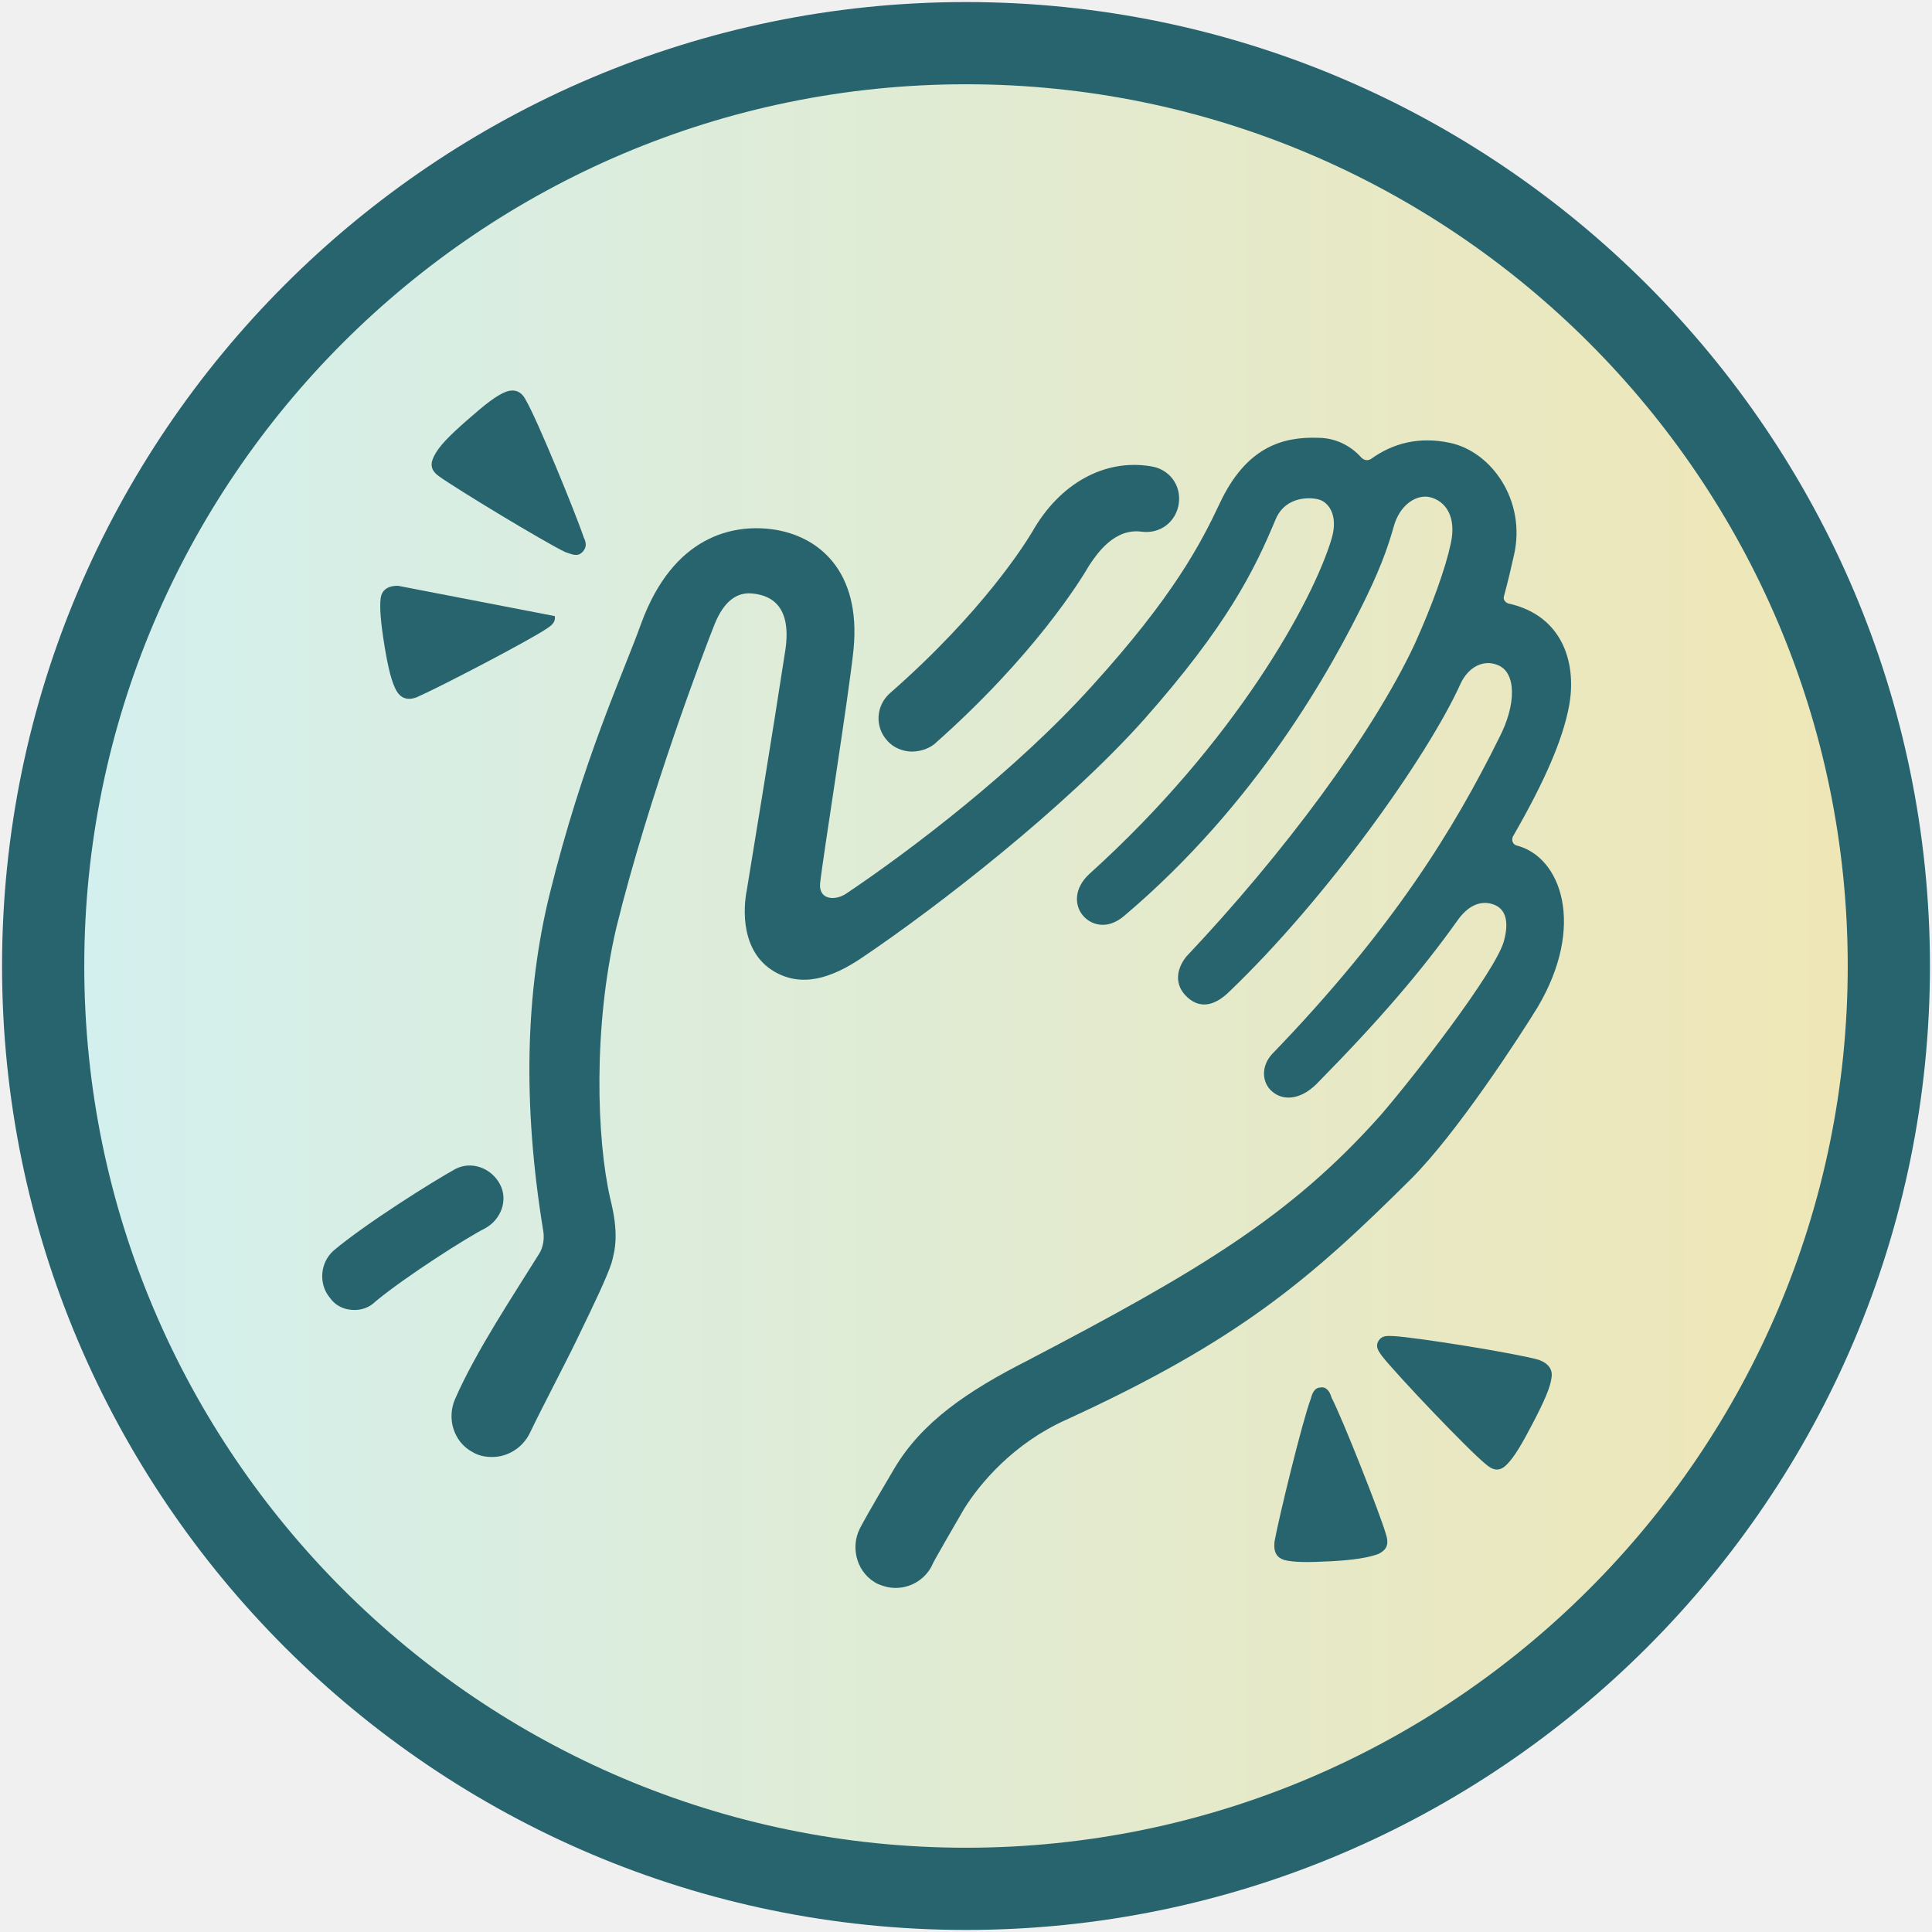
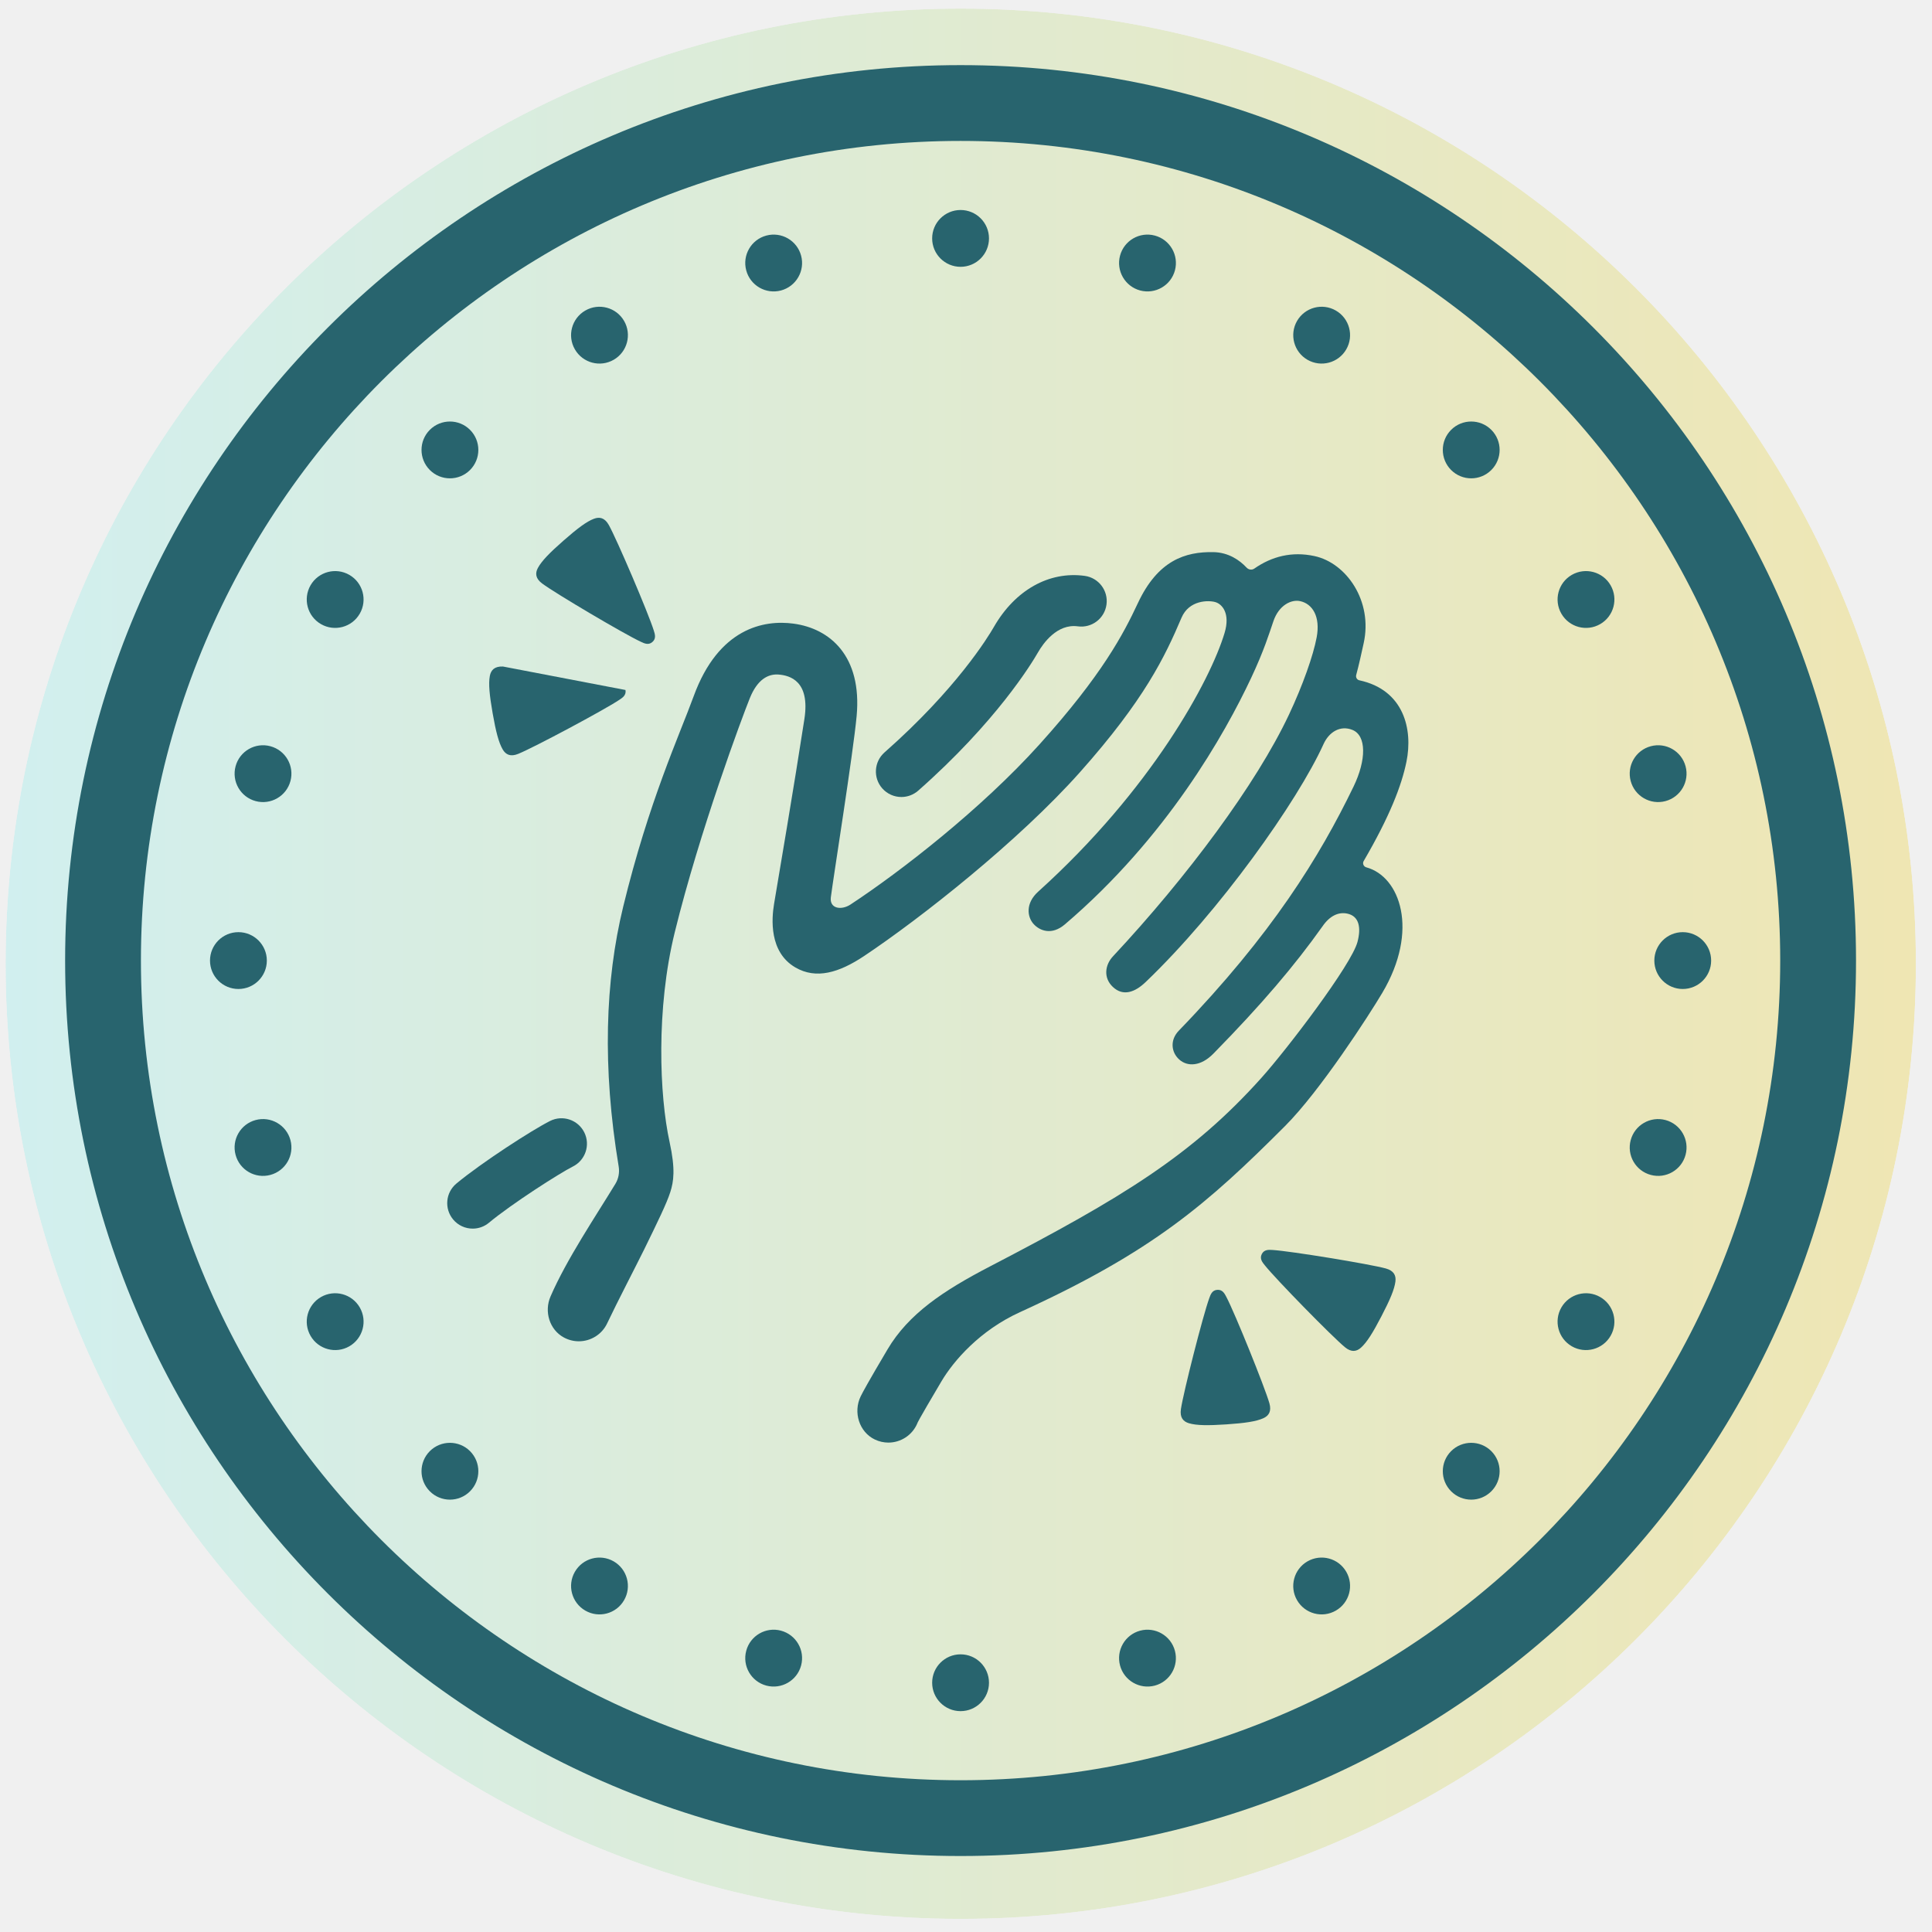
- <svg xmlns="http://www.w3.org/2000/svg" width="188px" height="188px" viewBox="0 0 188 188" version="1.1">
+ <svg xmlns="http://www.w3.org/2000/svg" width="89" height="89" viewBox="0 0 89 89" fill="none">
+   <mask id="mask0_2002_3114" style="mask-type:alpha" maskUnits="userSpaceOnUse" x="0" y="0" width="89" height="89">
+     <path fill-rule="evenodd" clip-rule="evenodd" d="M44.258 0.396C19.957 0.396 0.258 20.096 0.258 44.396C0.258 68.697 19.957 88.396 44.258 88.396C68.558 88.396 88.258 68.697 88.258 44.396C88.258 20.096 68.558 0.396 44.258 0.396Z" fill="white" />
+   </mask>
+   <g mask="url(#mask0_2002_3114)">
+     <path fill-rule="evenodd" clip-rule="evenodd" d="M44.258 0.396C19.957 0.396 0.258 20.096 0.258 44.396C0.258 68.697 19.957 88.396 44.258 88.396C68.558 88.396 88.258 68.697 88.258 44.396C88.258 20.096 68.558 0.396 44.258 0.396Z" fill="url(#paint0_linear_2002_3114)" />
+   </g>
+   <path fill-rule="evenodd" clip-rule="evenodd" d="M44.25 6.492C23.43 6.492 6.492 23.431 6.492 44.25C6.492 65.07 23.43 82.009 44.25 82.009C65.07 82.009 82.008 65.07 82.008 44.25C82.008 23.431 65.07 6.492 44.25 6.492ZM44.25 85.5C21.505 85.5 3 66.996 3 44.25C3 21.505 21.505 3 44.25 3C66.995 3 85.5 21.505 85.5 44.25C85.5 66.996 66.995 85.5 44.25 85.5Z" fill="#28646E" />
+   <path fill-rule="evenodd" clip-rule="evenodd" d="M41.523 36.715C41.198 36.715 40.875 36.58 40.642 36.317C40.214 35.831 40.261 35.09 40.746 34.661C44.06 31.741 45.525 29.334 45.785 28.88C46.76 27.183 48.325 26.304 49.968 26.528C50.611 26.616 51.06 27.207 50.972 27.849C50.885 28.491 50.295 28.942 49.651 28.853C48.693 28.724 48.051 29.645 47.819 30.049C47.528 30.558 45.888 33.257 42.299 36.422C42.075 36.618 41.799 36.715 41.523 36.715Z" fill="#28646E" />
+   <path fill-rule="evenodd" clip-rule="evenodd" d="M21.775 56.598C21.439 56.598 21.105 56.454 20.874 56.176C20.459 55.678 20.526 54.938 21.023 54.523C22.185 53.556 24.536 52.04 25.341 51.638C25.921 51.348 26.625 51.584 26.915 52.163C27.205 52.742 26.969 53.447 26.39 53.737C25.783 54.041 23.564 55.461 22.525 56.326C22.306 56.509 22.04 56.598 21.775 56.598Z" fill="#28646E" />
+   <path fill-rule="evenodd" clip-rule="evenodd" d="M51.269 45.468C51.735 45.905 52.276 45.717 52.773 45.242C56.172 41.994 59.772 36.919 60.97 34.278C61.225 33.715 61.745 33.4 62.301 33.624C62.955 33.887 62.944 35.011 62.354 36.233C60.789 39.467 58.604 43.028 54.303 47.48C53.889 47.908 53.95 48.472 54.322 48.807C54.701 49.15 55.318 49.126 55.894 48.54C58.128 46.261 59.631 44.491 60.924 42.671C61.255 42.189 61.656 42.004 62.053 42.084C62.617 42.197 62.707 42.738 62.534 43.392C62.255 44.448 59.285 48.341 58.112 49.649C54.923 53.206 51.735 55.154 45.598 58.343C43.458 59.455 41.855 60.522 40.884 62.163C40.002 63.652 39.738 64.14 39.647 64.328C39.297 65.052 39.575 65.966 40.301 66.313C40.503 66.41 40.716 66.455 40.924 66.455C41.491 66.455 42.029 66.118 42.26 65.562C42.268 65.543 42.213 65.585 43.368 63.634C43.926 62.693 45.13 61.292 46.982 60.448C53.119 57.651 55.633 55.438 59.195 51.875C60.819 50.25 63.065 46.769 63.676 45.739C65.391 42.851 64.491 40.377 62.944 39.956C62.816 39.922 62.753 39.779 62.82 39.665C64.018 37.609 64.565 36.192 64.79 35.09C65.095 33.596 64.672 31.781 62.62 31.339C62.511 31.316 62.446 31.204 62.475 31.095C62.604 30.621 62.732 30.024 62.819 29.631C63.25 27.69 62.023 25.93 60.548 25.615C59.511 25.393 58.589 25.63 57.782 26.192C57.67 26.27 57.52 26.248 57.426 26.148C57.107 25.806 56.596 25.447 55.894 25.434C54.607 25.412 53.344 25.806 52.419 27.781C51.758 29.195 50.772 31.09 47.884 34.293C45.207 37.264 41.477 40.159 39.176 41.67C38.773 41.936 38.206 41.874 38.274 41.332C38.382 40.471 39.305 34.688 39.462 32.985C39.718 30.217 38.228 28.954 36.559 28.729C35.185 28.542 33.1 28.939 31.957 32.067C31.287 33.901 29.89 36.914 28.708 41.768C27.877 45.182 27.739 49.162 28.5 53.735C28.546 54.012 28.494 54.295 28.349 54.535C27.438 56.034 26.104 58.008 25.359 59.727C25.061 60.418 25.311 61.25 25.971 61.611C26.193 61.731 26.43 61.788 26.664 61.788C27.206 61.788 27.725 61.482 27.971 60.959C28.411 60.026 29.323 58.272 29.681 57.544C30.301 56.276 30.711 55.439 30.879 54.912C31.032 54.43 31.122 53.874 30.845 52.608C30.377 50.476 30.215 46.473 31.084 42.945C32.236 38.262 34.192 33.028 34.541 32.163C34.889 31.3 35.386 31.03 35.883 31.075C36.379 31.12 37.326 31.36 37.056 33.12C36.569 36.283 35.883 40.294 35.657 41.648C35.547 42.311 35.419 43.859 36.642 44.568C37.597 45.122 38.647 44.813 39.808 44.039C42.419 42.296 46.921 38.748 49.75 35.572C52.718 32.238 53.664 30.253 54.427 28.458C54.775 27.64 55.668 27.645 55.984 27.736C56.299 27.826 56.683 28.254 56.412 29.157C55.755 31.349 53.043 36.369 47.824 41.076C47.232 41.61 47.316 42.242 47.618 42.57C47.902 42.88 48.451 43.098 49.057 42.581C53.75 38.579 56.428 33.797 57.631 31.24C58.232 29.961 58.46 29.202 58.661 28.616C58.916 27.871 59.489 27.607 59.887 27.691C60.458 27.811 60.834 28.398 60.654 29.36C60.497 30.197 60.016 31.565 59.376 32.925C57.871 36.117 54.695 40.389 51.269 44.057C50.902 44.45 50.817 45.046 51.269 45.468Z" fill="#28646E" />
+   <path fill-rule="evenodd" clip-rule="evenodd" d="M30.057 29.571C30.239 29.411 30.168 29.207 30.117 29.044C29.864 28.237 28.424 24.864 28.047 24.187C27.857 23.847 27.618 23.799 27.359 23.898C27.019 24.027 26.601 24.34 25.959 24.904C25.316 25.467 24.953 25.841 24.779 26.162C24.648 26.405 24.664 26.65 24.977 26.881C25.599 27.343 28.756 29.21 29.523 29.565C29.677 29.637 29.872 29.734 30.053 29.575L30.057 29.571Z" fill="#28646E" />
+   <path fill-rule="evenodd" clip-rule="evenodd" d="M23.169 30.704C22.779 30.689 22.614 30.87 22.564 31.142C22.498 31.5 22.548 32.019 22.695 32.861C22.843 33.704 22.974 34.208 23.157 34.523C23.296 34.761 23.514 34.875 23.874 34.727C24.592 34.436 27.828 32.709 28.53 32.239C28.672 32.144 28.856 32.029 28.814 31.79L28.812 31.785" fill="#28646E" />
+   <path fill-rule="evenodd" clip-rule="evenodd" d="M56.075 59.418C55.833 59.434 55.765 59.641 55.707 59.8C55.417 60.595 54.512 64.149 54.4 64.916C54.345 65.301 54.506 65.485 54.771 65.564C55.12 65.667 55.642 65.673 56.495 65.616C57.348 65.558 57.863 65.483 58.196 65.333C58.448 65.22 58.583 65.016 58.476 64.641C58.262 63.896 56.889 60.496 56.495 59.748C56.416 59.597 56.321 59.402 56.08 59.418H56.075Z" fill="#28646E" />
+   <path fill-rule="evenodd" clip-rule="evenodd" d="M58.126 57.771C58.015 57.985 58.155 58.151 58.262 58.284C58.79 58.944 61.356 61.564 61.953 62.058C62.252 62.307 62.495 62.264 62.699 62.078C62.969 61.833 63.245 61.392 63.639 60.632C64.034 59.873 64.237 59.393 64.282 59.032C64.316 58.758 64.212 58.536 63.837 58.433C63.089 58.229 59.47 57.635 58.626 57.582C58.456 57.572 58.24 57.551 58.128 57.766L58.126 57.771Z" fill="#28646E" />
+   <path fill-rule="evenodd" clip-rule="evenodd" d="M45.559 77.518C45.559 78.24 44.973 78.826 44.25 78.826C43.527 78.826 42.941 78.24 42.941 77.518C42.941 76.795 43.527 76.209 44.25 76.209C44.973 76.209 45.559 76.795 45.559 77.518Z" fill="#28646E" />
+   <path fill-rule="evenodd" clip-rule="evenodd" d="M45.559 10.982C45.559 11.705 44.973 12.291 44.25 12.291C43.527 12.291 42.941 11.705 42.941 10.982C42.941 10.26 43.527 9.674 44.25 9.674C44.973 9.674 45.559 10.26 45.559 10.982Z" fill="#28646E" />
+   <path fill-rule="evenodd" clip-rule="evenodd" d="M54.124 76.046C54.311 76.744 53.897 77.462 53.199 77.649C52.501 77.835 51.783 77.421 51.596 76.723C51.409 76.025 51.823 75.307 52.521 75.119C53.219 74.932 53.937 75.347 54.124 76.046Z" fill="#28646E" />
+   <path fill-rule="evenodd" clip-rule="evenodd" d="M36.904 11.777C37.091 12.475 36.677 13.193 35.978 13.381C35.28 13.567 34.562 13.153 34.376 12.455C34.188 11.757 34.603 11.039 35.301 10.852C35.999 10.665 36.717 11.079 36.904 11.777Z" fill="#28646E" />
+   <path fill-rule="evenodd" clip-rule="evenodd" d="M62.017 72.406C62.379 73.032 62.165 73.832 61.538 74.194C60.912 74.556 60.112 74.341 59.75 73.715C59.389 73.09 59.603 72.289 60.229 71.927C60.856 71.566 61.656 71.78 62.017 72.406Z" fill="#28646E" />
+   <path fill-rule="evenodd" clip-rule="evenodd" d="M28.75 14.785C29.111 15.411 28.897 16.212 28.271 16.573C27.645 16.935 26.844 16.72 26.483 16.094C26.121 15.469 26.335 14.668 26.962 14.306C27.588 13.945 28.388 14.159 28.75 14.785Z" fill="#28646E" />
+   <path fill-rule="evenodd" clip-rule="evenodd" d="M68.699 66.848C69.21 67.359 69.21 68.188 68.699 68.699C68.188 69.211 67.359 69.211 66.848 68.699C66.337 68.188 66.337 67.359 66.848 66.848C67.359 66.338 68.188 66.338 68.699 66.848Z" fill="#28646E" />
+   <path fill-rule="evenodd" clip-rule="evenodd" d="M21.652 19.801C22.163 20.312 22.163 21.141 21.652 21.652C21.141 22.163 20.312 22.163 19.801 21.652C19.29 21.141 19.29 20.312 19.801 19.801C20.312 19.29 21.141 19.29 21.652 19.801Z" fill="#28646E" />
+   <path fill-rule="evenodd" clip-rule="evenodd" d="M73.715 59.75C74.341 60.112 74.555 60.912 74.194 61.538C73.832 62.164 73.032 62.379 72.406 62.018C71.78 61.656 71.566 60.855 71.927 60.229C72.289 59.604 73.089 59.389 73.715 59.75Z" fill="#28646E" />
+   <path fill-rule="evenodd" clip-rule="evenodd" d="M16.094 26.483C16.72 26.844 16.934 27.645 16.573 28.27C16.211 28.897 15.411 29.112 14.785 28.75C14.159 28.389 13.945 27.588 14.306 26.961C14.668 26.336 15.468 26.122 16.094 26.483Z" fill="#28646E" />
+   <path fill-rule="evenodd" clip-rule="evenodd" d="M76.723 51.596C77.421 51.783 77.835 52.501 77.648 53.199C77.461 53.898 76.743 54.312 76.045 54.124C75.347 53.937 74.933 53.22 75.12 52.522C75.307 51.824 76.025 51.409 76.723 51.596Z" fill="#28646E" />
+   <path fill-rule="evenodd" clip-rule="evenodd" d="M12.455 34.376C13.153 34.563 13.567 35.28 13.38 35.979C13.193 36.677 12.475 37.091 11.777 36.904C11.079 36.717 10.665 35.999 10.852 35.301C11.039 34.603 11.757 34.188 12.455 34.376Z" fill="#28646E" />
+   <path fill-rule="evenodd" clip-rule="evenodd" d="M77.517 42.941C78.241 42.941 78.826 43.528 78.826 44.25C78.826 44.973 78.241 45.559 77.517 45.559C76.795 45.559 76.209 44.973 76.209 44.25C76.209 43.528 76.795 42.941 77.517 42.941Z" fill="#28646E" />
+   <path fill-rule="evenodd" clip-rule="evenodd" d="M10.983 42.941C11.706 42.941 12.292 43.528 12.292 44.25C12.292 44.973 11.706 45.559 10.983 45.559C10.259 45.559 9.674 44.973 9.674 44.25C9.674 43.528 10.259 42.941 10.983 42.941Z" fill="#28646E" />
+   <path fill-rule="evenodd" clip-rule="evenodd" d="M76.045 34.376C76.743 34.188 77.461 34.603 77.648 35.301C77.835 35.999 77.421 36.717 76.723 36.904C76.025 37.091 75.307 36.677 75.12 35.979C74.932 35.28 75.347 34.563 76.045 34.376Z" fill="#28646E" />
+   <path fill-rule="evenodd" clip-rule="evenodd" d="M11.777 51.596C12.475 51.409 13.193 51.824 13.38 52.522C13.567 53.22 13.153 53.937 12.455 54.124C11.757 54.312 11.039 53.898 10.852 53.199C10.664 52.501 11.079 51.783 11.777 51.596Z" fill="#28646E" />
+   <path fill-rule="evenodd" clip-rule="evenodd" d="M72.406 26.483C73.033 26.122 73.833 26.336 74.194 26.961C74.556 27.588 74.341 28.389 73.715 28.75C73.089 29.112 72.288 28.897 71.927 28.27C71.566 27.645 71.78 26.844 72.406 26.483Z" fill="#28646E" />
+   <path fill-rule="evenodd" clip-rule="evenodd" d="M14.785 59.75C15.412 59.389 16.212 59.604 16.573 60.229C16.935 60.855 16.72 61.656 16.094 62.018C15.468 62.379 14.667 62.164 14.306 61.538C13.945 60.912 14.159 60.112 14.785 59.75Z" fill="#28646E" />
+   <path fill-rule="evenodd" clip-rule="evenodd" d="M66.848 19.801C67.359 19.29 68.188 19.29 68.699 19.801C69.21 20.312 69.21 21.141 68.699 21.652C68.188 22.163 67.359 22.163 66.848 21.652C66.337 21.141 66.337 20.312 66.848 19.801Z" fill="#28646E" />
+   <path fill-rule="evenodd" clip-rule="evenodd" d="M19.801 66.848C20.312 66.338 21.141 66.338 21.652 66.848C22.163 67.359 22.163 68.188 21.652 68.699C21.141 69.211 20.312 69.211 19.801 68.699C19.29 68.188 19.29 67.359 19.801 66.848Z" fill="#28646E" />
+   <path fill-rule="evenodd" clip-rule="evenodd" d="M59.75 14.785C60.112 14.159 60.912 13.945 61.538 14.306C62.164 14.668 62.379 15.469 62.017 16.094C61.656 16.72 60.855 16.935 60.229 16.573C59.604 16.212 59.389 15.411 59.75 14.785Z" fill="#28646E" />
+   <path fill-rule="evenodd" clip-rule="evenodd" d="M26.483 72.406C26.844 71.78 27.644 71.566 28.271 71.927C28.897 72.289 29.111 73.09 28.749 73.715C28.389 74.341 27.588 74.556 26.962 74.194C26.336 73.832 26.121 73.032 26.483 72.406Z" fill="#28646E" />
+   <path fill-rule="evenodd" clip-rule="evenodd" d="M51.596 11.777C51.783 11.079 52.5 10.665 53.199 10.852C53.897 11.039 54.312 11.757 54.125 12.455C53.938 13.153 53.22 13.567 52.522 13.381C51.824 13.193 51.409 12.475 51.596 11.777Z" fill="#28646E" />
+   <path fill-rule="evenodd" clip-rule="evenodd" d="M34.376 76.046C34.562 75.347 35.28 74.932 35.978 75.119C36.677 75.307 37.091 76.025 36.904 76.723C36.717 77.421 35.999 77.835 35.301 77.649C34.603 77.462 34.188 76.744 34.376 76.046Z" fill="#28646E" />
  <defs>
-     <linearGradient x1="0%" y1="50%" x2="100%" y2="50%" id="linearGradient-1">
-       <stop stop-color="#D2F0F0" offset="0%" />
-       <stop stop-color="#F0E6B4" offset="100%" />
+     <linearGradient id="paint0_linear_2002_3114" x1="0.258" y1="88.396" x2="88.258" y2="88.396" gradientUnits="userSpaceOnUse">
+       <stop stop-color="#D1EFEF" />
+       <stop offset="1" stop-color="#EFE6B3" />
    </linearGradient>
  </defs>
-   <g id="Page-1" stroke="none" stroke-width="1" fill="none" fill-rule="evenodd">
-     <g id="LikeCoin_Coin_Ticker" fill-rule="nonzero">
-       <circle id="Oval" fill="url(#linearGradient-1)" cx="94" cy="94" r="90" />
-       <g id="Group" fill="#28646E">
-         <g id="Shape">
-           <path d="M94,187.8 C42.3,187.8 0.2,145.7 0.2,94 C0.2,42.3 42.3,0.2 94,0.2 C145.7,0.2 187.8,42.3 187.8,94 C187.8,145.7 145.7,187.8 94,187.8 Z M94,8.2 C46.7,8.2 8.2,46.7 8.2,94 C8.2,141.3 46.7,179.8 94,179.8 C141.3,179.8 179.8,141.3 179.8,94 C179.8,46.7 141.3,8.2 94,8.2 Z" />
-           <g transform="translate(31, 38)">
-             <g transform="translate(0, 4)">
-               <path d="M57.739,31.135 C56.893,31.135 55.927,30.774 55.323,30.053 C54.115,28.731 54.236,26.687 55.564,25.485 C64.624,17.551 68.731,10.939 69.455,9.737 C72.113,5.049 76.461,2.645 80.931,3.366 C82.743,3.606 83.95,5.169 83.709,6.972 C83.467,8.776 81.897,9.978 80.085,9.737 C77.428,9.377 75.737,11.901 75.012,12.983 C74.166,14.426 69.697,21.759 59.913,30.414 C59.309,30.895 58.463,31.135 57.739,31.135 Z" />
-               <path d="M3.503,85.471 C2.537,85.471 1.691,85.111 1.087,84.269 C-9.99200722e-16,82.947 0.121,80.903 1.45,79.701 C4.59,77.056 11.113,72.969 13.287,71.767 C14.857,70.926 16.79,71.647 17.636,73.21 C18.481,74.772 17.756,76.696 16.186,77.537 C14.495,78.379 8.455,82.226 5.556,84.63 C4.952,85.231 4.228,85.471 3.503,85.471 Z" />
-               <path d="M84.554,55.057 C85.883,56.26 87.333,55.779 88.661,54.456 C97.962,45.561 107.867,31.736 111.129,24.523 C111.853,22.961 113.303,22.119 114.752,22.72 C116.564,23.441 116.564,26.567 114.873,29.813 C110.525,38.588 104.606,48.326 92.768,60.587 C91.681,61.789 91.802,63.352 92.768,64.194 C93.855,65.155 95.547,65.035 97.117,63.472 C103.277,57.221 107.384,52.413 110.887,47.484 C111.853,46.162 112.941,45.681 114.028,45.921 C115.598,46.282 115.84,47.724 115.356,49.528 C114.632,52.413 106.418,62.991 103.277,66.598 C94.58,76.335 85.762,81.624 68.972,90.4 C63.053,93.405 58.705,96.411 56.048,100.859 C53.632,104.946 52.907,106.268 52.665,106.749 C51.699,108.672 52.424,111.197 54.477,112.159 C55.081,112.399 55.564,112.519 56.168,112.519 C57.739,112.519 59.188,111.557 59.792,110.115 C59.792,110.115 59.671,110.235 62.812,104.826 C64.382,102.301 67.644,98.454 72.717,96.17 C89.507,88.477 96.513,82.466 106.297,72.729 C110.766,68.281 116.927,58.784 118.618,56.019 C123.329,48.085 120.913,41.353 116.564,40.271 C116.202,40.151 116.081,39.79 116.202,39.43 C119.463,33.78 121.034,29.933 121.638,26.928 C122.483,22.84 121.275,17.912 115.719,16.71 C115.477,16.589 115.236,16.349 115.356,15.988 C115.719,14.666 116.081,13.103 116.323,12.021 C117.531,6.732 114.149,1.923 110.042,1.082 C107.143,0.481 104.606,1.082 102.432,2.645 C102.069,2.885 101.707,2.765 101.465,2.524 C100.62,1.563 99.17,0.601 97.238,0.601 C93.735,0.481 90.232,1.563 87.695,6.972 C85.883,10.819 83.226,15.988 75.253,24.764 C67.885,32.938 57.618,40.752 51.337,44.96 C50.25,45.681 48.679,45.561 48.8,43.998 C49.042,41.594 51.578,25.846 52.061,21.157 C52.786,13.584 48.679,10.098 44.089,9.497 C40.345,9.016 34.547,10.098 31.406,18.633 C29.594,23.682 25.729,31.856 22.467,45.08 C20.172,54.456 19.81,65.276 21.863,77.778 C21.984,78.499 21.863,79.34 21.501,79.941 C18.964,84.029 15.341,89.438 13.287,94.127 C12.442,96.05 13.166,98.334 14.978,99.296 C15.582,99.656 16.186,99.777 16.911,99.777 C18.36,99.777 19.81,98.935 20.535,97.493 C21.743,94.968 24.279,90.16 25.246,88.116 C26.937,84.63 28.024,82.346 28.507,80.903 C28.869,79.581 29.232,78.018 28.386,74.652 C27.057,68.882 26.695,57.943 28.99,48.205 C32.131,35.463 37.566,21.157 38.533,18.753 C39.499,16.349 40.828,15.628 42.156,15.748 C43.485,15.868 46.143,16.469 45.418,21.278 C44.089,29.933 42.277,40.872 41.673,44.599 C41.311,46.402 41.069,50.61 44.331,52.533 C46.988,54.096 49.887,53.254 53.028,51.09 C60.154,46.282 72.596,36.665 80.327,28.01 C88.42,18.873 91.077,13.464 93.131,8.535 C94.097,6.251 96.513,6.371 97.358,6.612 C98.204,6.852 99.291,8.054 98.566,10.459 C96.754,16.469 89.265,30.173 75.012,43.036 C73.442,44.479 73.562,46.162 74.408,47.123 C75.133,47.965 76.703,48.566 78.394,47.123 C91.319,36.184 98.566,23.081 101.949,16.109 C103.64,12.622 104.244,10.579 104.727,8.896 C105.451,6.852 107.022,6.131 108.109,6.371 C109.679,6.732 110.766,8.295 110.162,10.939 C109.679,13.223 108.35,16.95 106.659,20.677 C102.552,29.452 93.855,41.113 84.434,51.09 C83.467,52.293 83.226,53.855 84.554,55.057 Z" />
-             </g>
-             <path d="M25.672,15.72 C26.149,15.236 26.03,14.752 25.791,14.268 C25.075,12.09 21.255,2.77 20.18,0.955 C19.703,-0.014 18.987,-0.135 18.27,0.107 C17.315,0.47 16.241,1.318 14.45,2.891 C12.66,4.464 11.705,5.433 11.227,6.401 C10.869,7.127 10.869,7.732 11.705,8.338 C13.376,9.548 21.971,14.752 24,15.72 C24.717,15.963 25.194,16.205 25.672,15.72 Z" />
-             <path d="M7.727,19 C6.646,19 6.165,19.472 6.045,20.18 C5.925,21.125 6.045,22.541 6.405,24.783 C6.766,27.026 7.126,28.442 7.607,29.269 C7.967,29.859 8.567,30.213 9.528,29.859 C11.45,29.033 20.339,24.429 22.261,23.131 C22.621,22.895 23.101,22.541 22.981,21.951" />
-             <path d="M97.499,97.016 C96.91,97.016 96.675,97.615 96.557,98.095 C95.732,100.253 93.376,109.965 93.022,112.003 C92.905,113.082 93.258,113.562 93.965,113.801 C94.907,114.041 96.321,114.041 98.56,113.921 C100.798,113.801 102.212,113.562 103.154,113.202 C103.861,112.842 104.215,112.363 103.861,111.283 C103.272,109.245 99.62,100.013 98.56,97.975 C98.442,97.495 98.088,96.896 97.499,97.016 Z" />
-             <path d="M103.13,92.5 C102.769,93.112 103.25,93.601 103.491,93.968 C104.935,95.804 111.915,103.148 113.6,104.494 C114.442,105.228 115.044,105.106 115.645,104.494 C116.367,103.76 117.089,102.536 118.173,100.455 C119.256,98.374 119.857,97.028 119.978,96.049 C120.098,95.315 119.737,94.703 118.774,94.335 C116.728,93.723 106.86,92.132 104.574,92.01 C104.093,92.01 103.491,91.888 103.13,92.5 Z" />
-           </g>
-         </g>
-       </g>
-     </g>
-   </g>
</svg>
